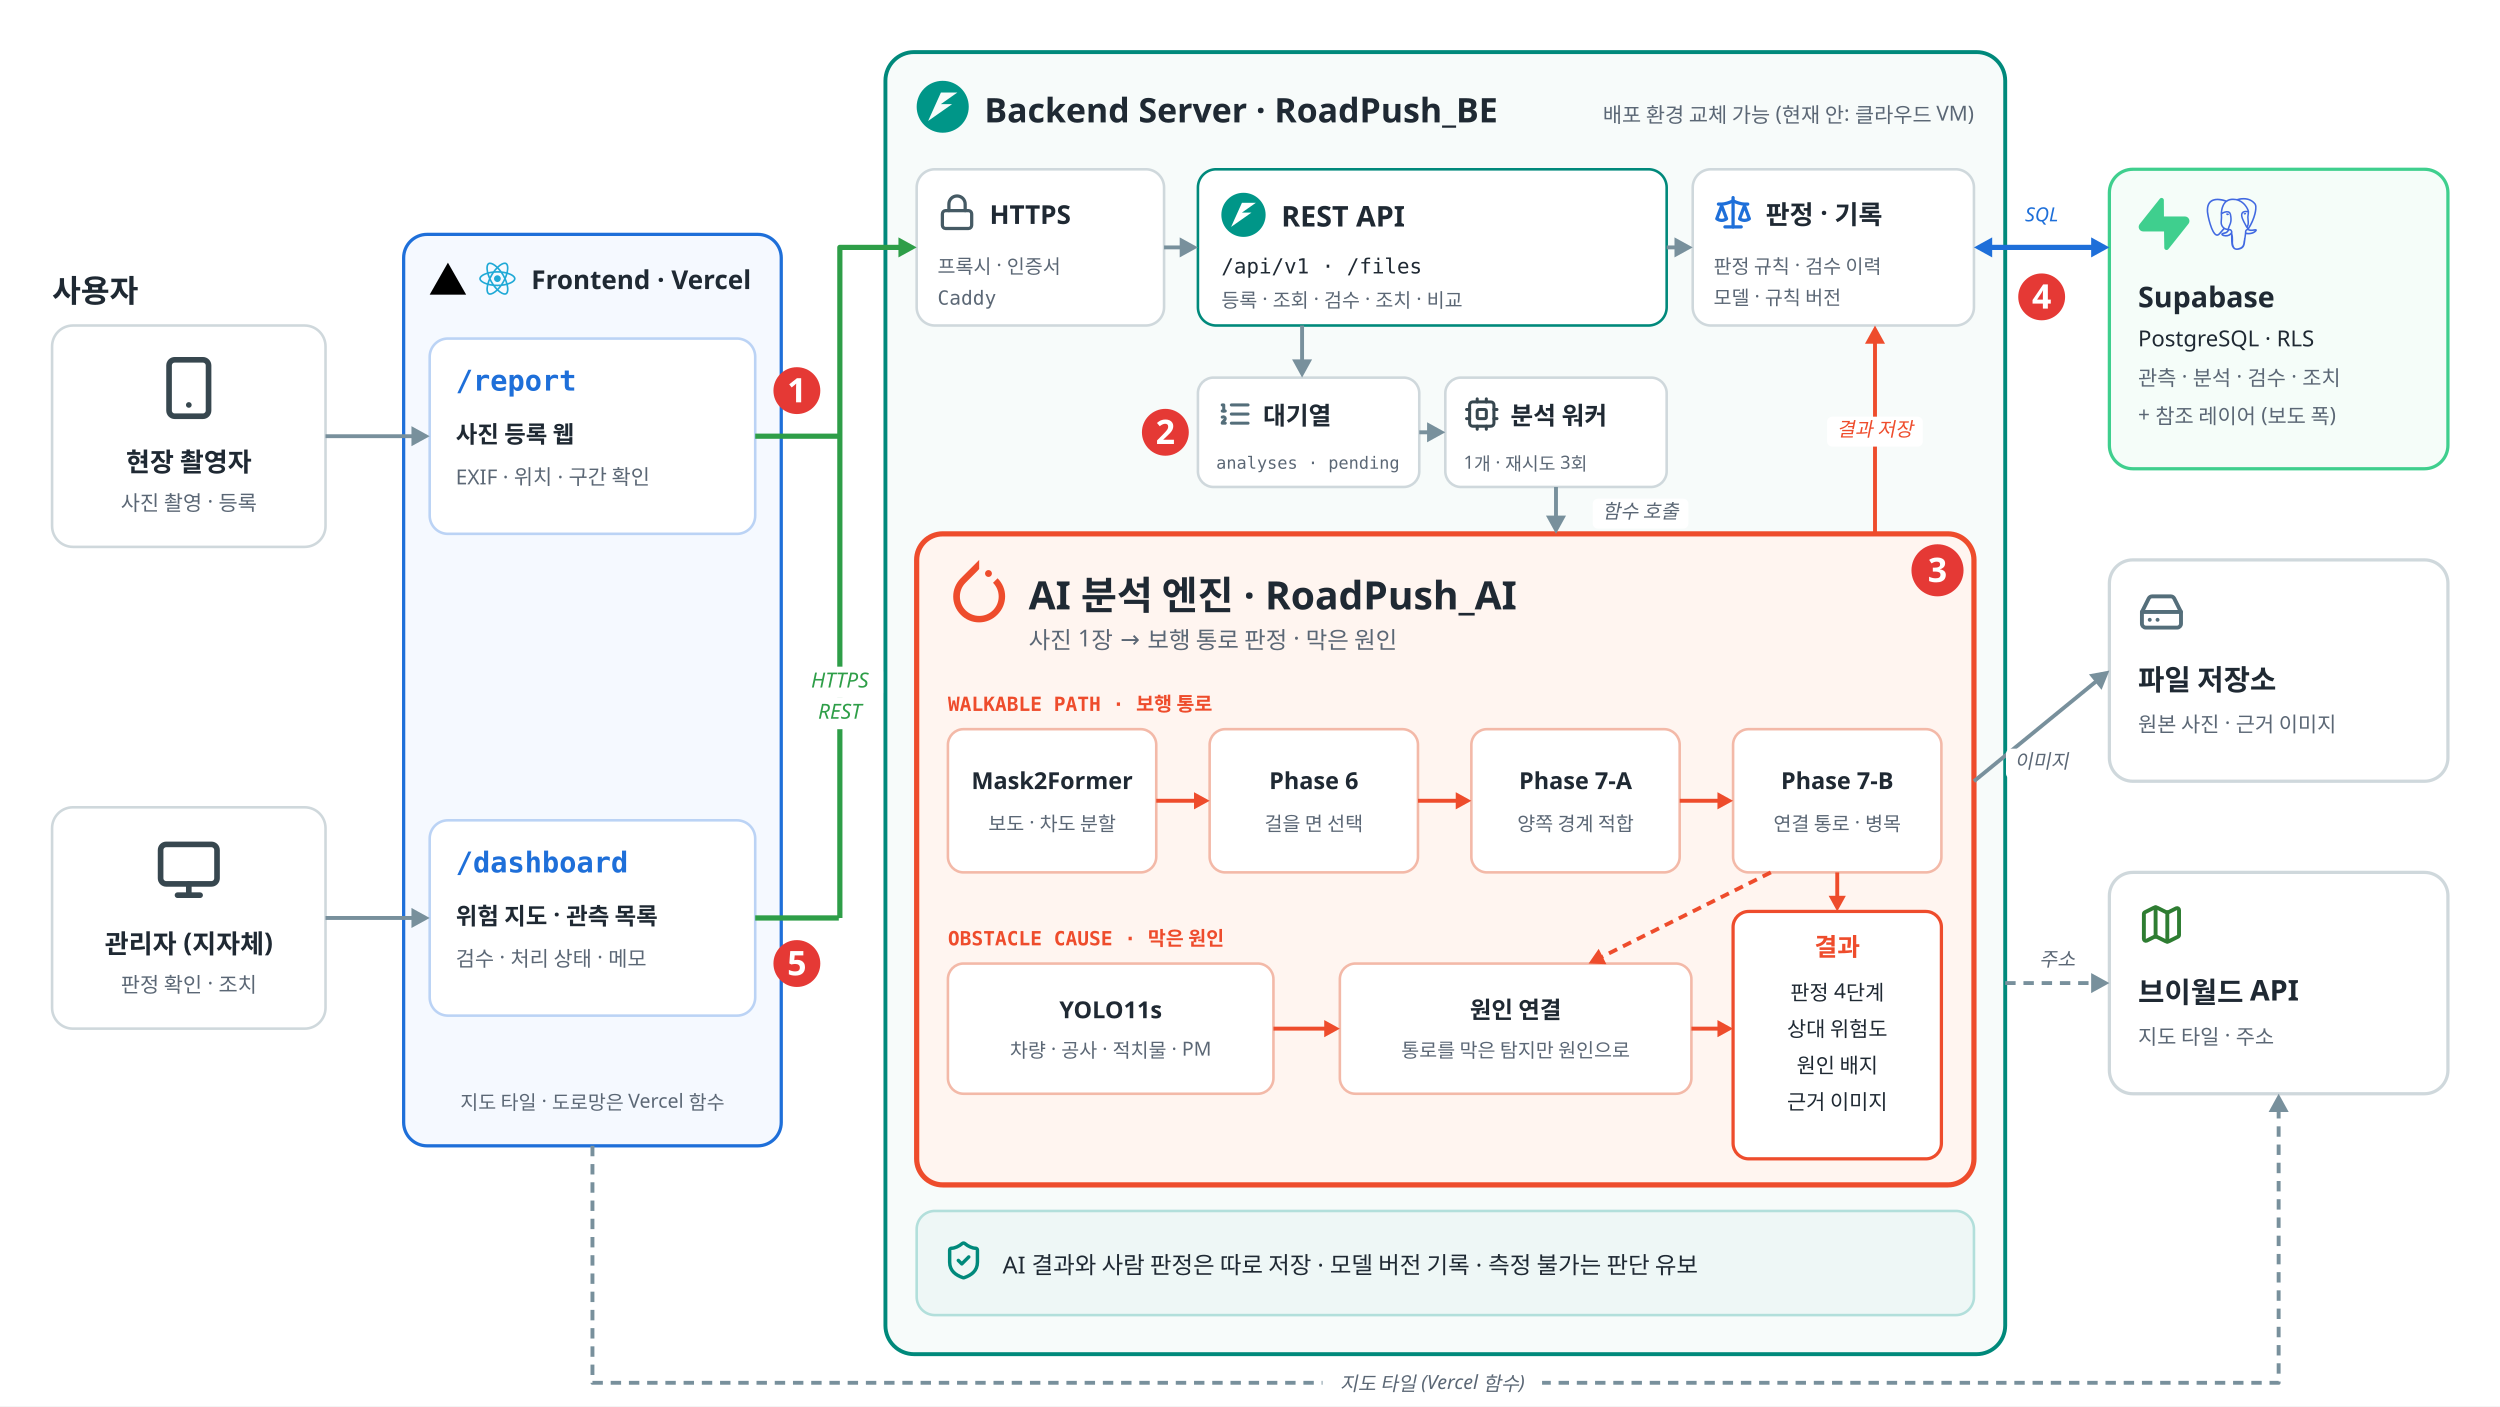
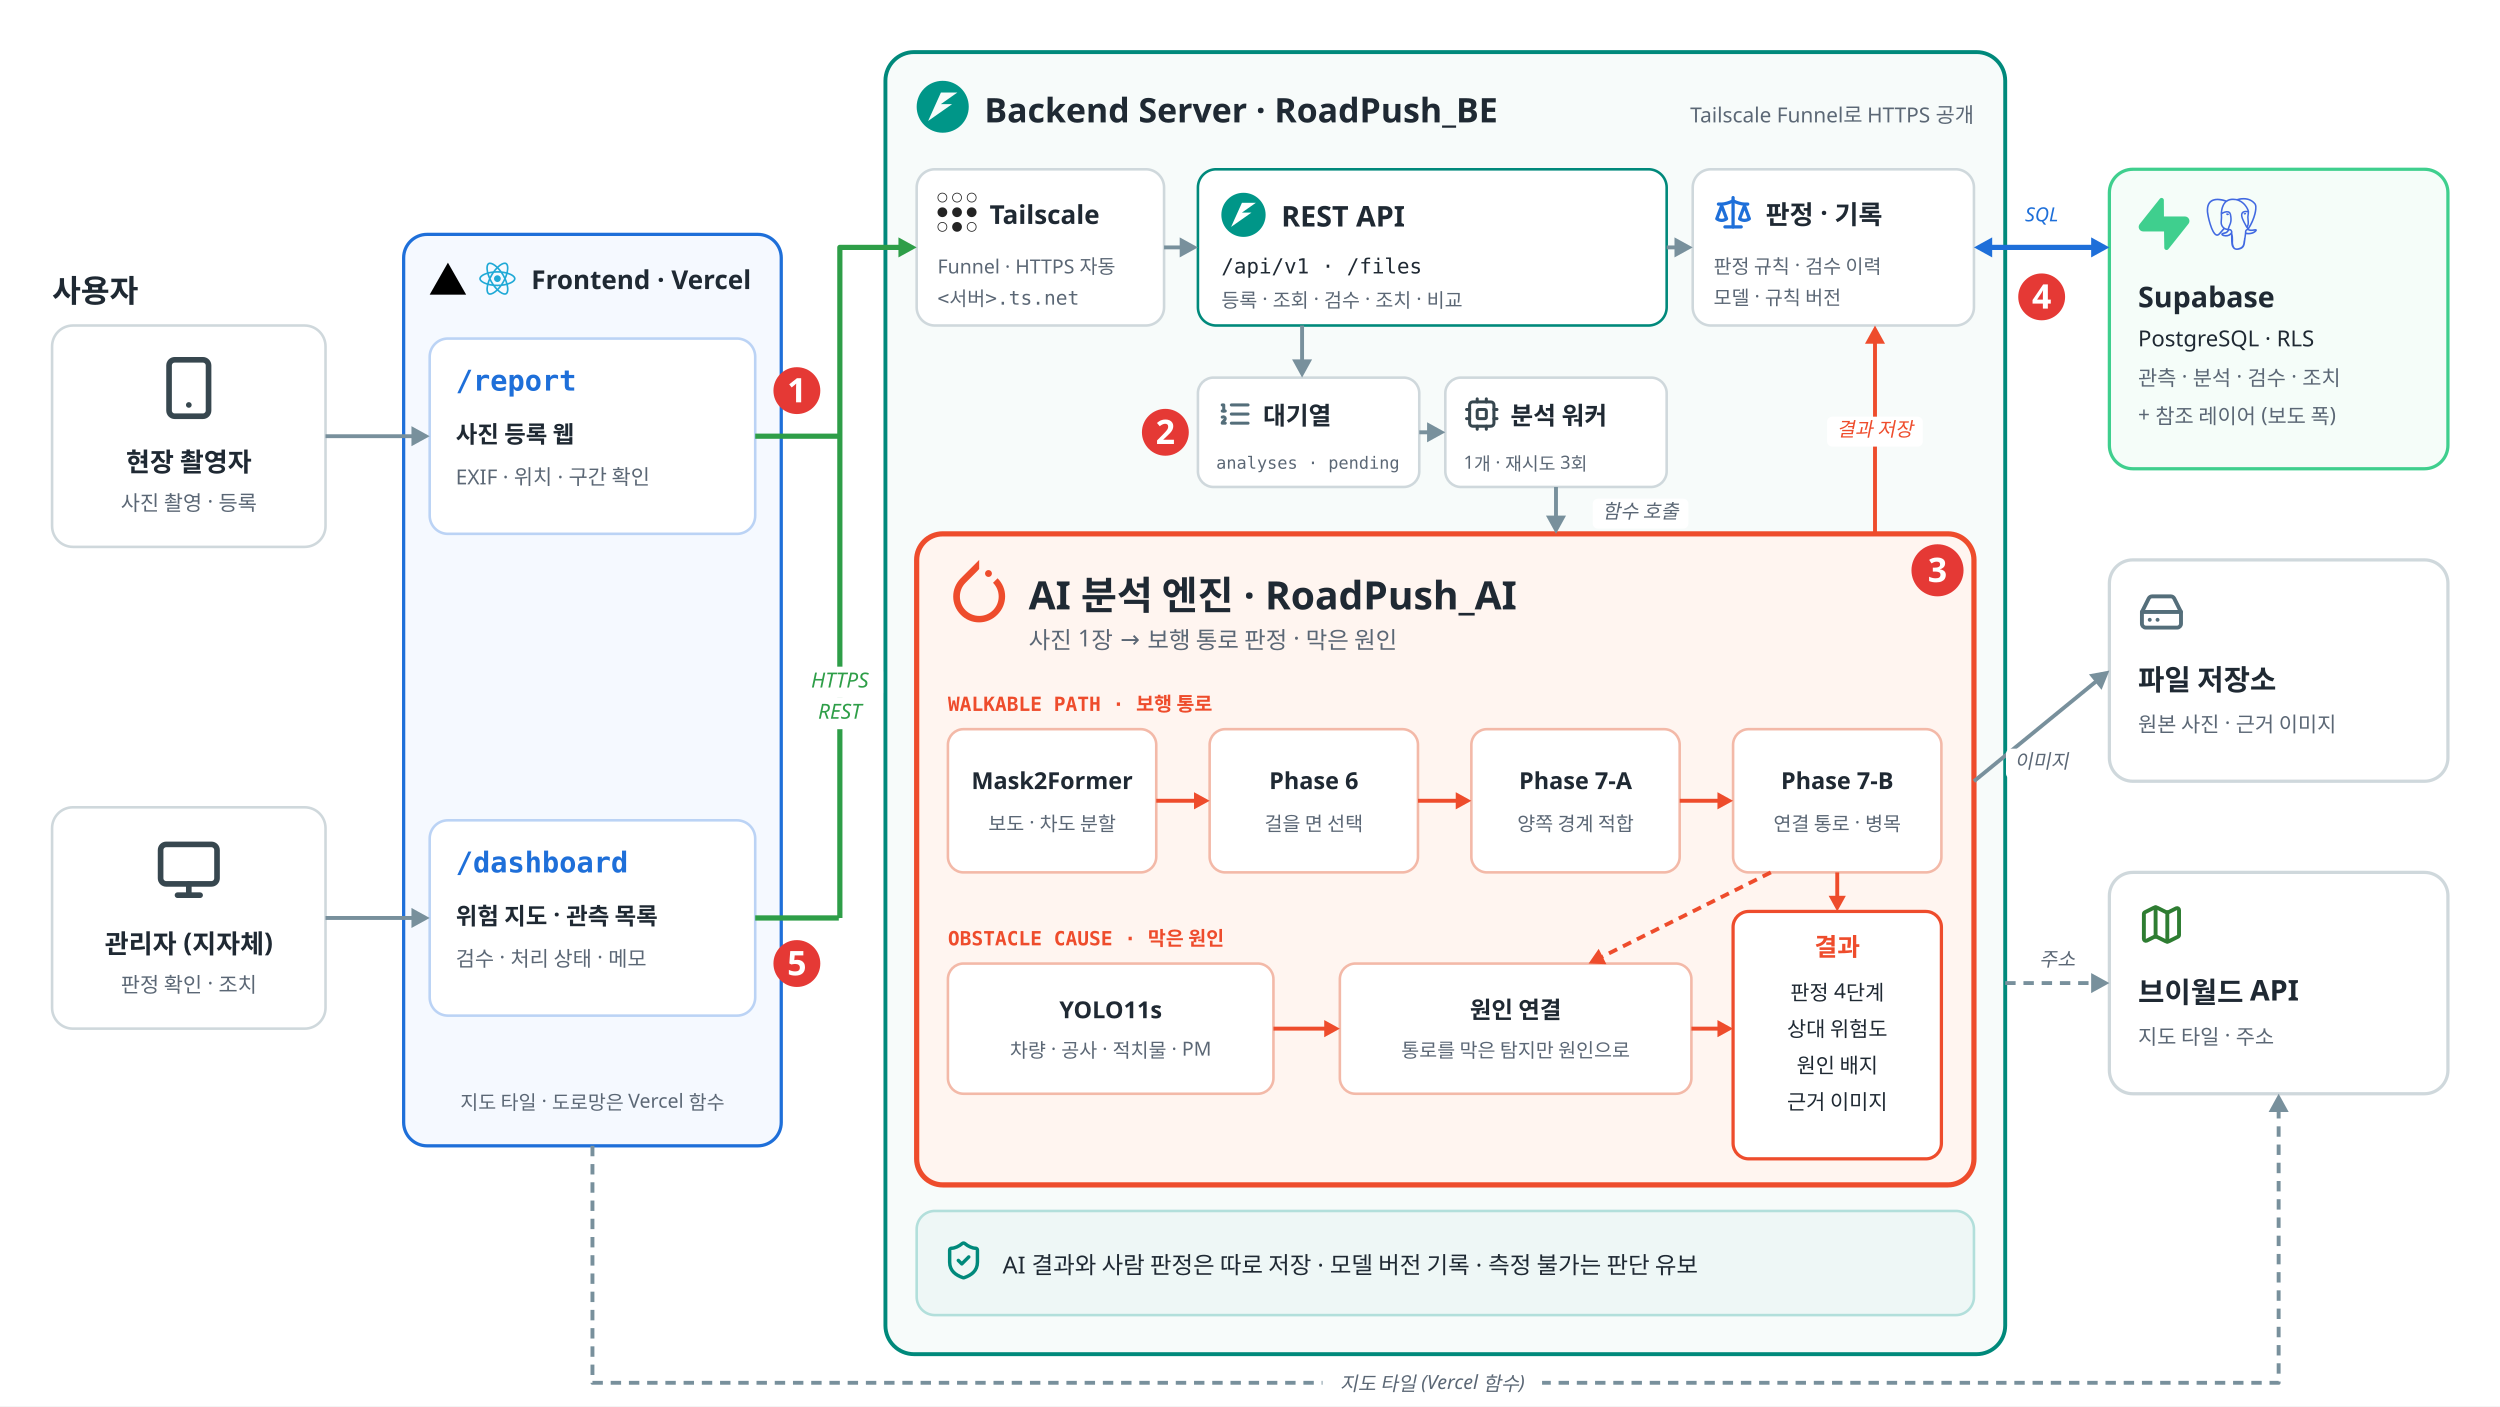
<svg xmlns="http://www.w3.org/2000/svg" width="1920" height="1080" viewBox="0 0 1920 1080">
  <rect x="0" y="0" width="1920" height="1080" fill="#FFFFFF" />
  <text x="40" y="232" font-family="'Noto Sans KR','Malgun Gothic','Apple SD Gothic Neo',sans-serif" font-size="24" font-weight="700" fill="#1F2933" text-anchor="start">사용자</text>
  <rect x="40" y="250" width="210" height="170" rx="16" fill="#FFFFFF" stroke="#CFD8DC" stroke-width="2" />
  <g transform="translate(119,272) scale(2.1667)" fill="none" stroke="#37474F" stroke-width="2" stroke-linecap="round" stroke-linejoin="round">
    <rect width="14" height="20" x="5" y="2" rx="2" ry="2" />
    <path d="M12 18h.01" />
  </g>
  <text x="145" y="362" font-family="'Noto Sans KR','Malgun Gothic','Apple SD Gothic Neo',sans-serif" font-size="20" font-weight="700" fill="#1F2933" text-anchor="middle">현장 촬영자</text>
  <text x="145" y="392" font-family="'Noto Sans KR','Malgun Gothic','Apple SD Gothic Neo',sans-serif" font-size="16" font-weight="400" fill="#5B6775" text-anchor="middle">사진 촬영 · 등록</text>
  <rect x="40" y="620" width="210" height="170" rx="16" fill="#FFFFFF" stroke="#CFD8DC" stroke-width="2" />
  <g transform="translate(119,642) scale(2.1667)" fill="none" stroke="#37474F" stroke-width="2" stroke-linecap="round" stroke-linejoin="round">
    <rect width="20" height="14" x="2" y="3" rx="2" />
    <line x1="8" x2="16" y1="21" y2="21" />
    <line x1="12" x2="12" y1="17" y2="21" />
  </g>
  <text x="145" y="732" font-family="'Noto Sans KR','Malgun Gothic','Apple SD Gothic Neo',sans-serif" font-size="20" font-weight="700" fill="#1F2933" text-anchor="middle">관리자 (지자체)</text>
  <text x="145" y="762" font-family="'Noto Sans KR','Malgun Gothic','Apple SD Gothic Neo',sans-serif" font-size="16" font-weight="400" fill="#5B6775" text-anchor="middle">판정 확인 · 조치</text>
  <rect x="310" y="180" width="290" height="700" rx="18" fill="#F5F9FF" stroke="#1E6FD9" stroke-width="2.5" />
  <g transform="translate(330,200) scale(1.1667)">
    <path d="M24 22.525H0l12-21.05 12 21.05z" fill="#000000" />
  </g>
  <g transform="translate(368,200) scale(1.1667)">
    <path d="M14.23 12.004a2.236 2.236 0 0 1-2.235 2.236 2.236 2.236 0 0 1-2.236-2.236 2.236 2.236 0 0 1 2.235-2.236 2.236 2.236 0 0 1 2.236 2.236zm2.648-10.69c-1.346 0-3.107.96-4.888 2.622-1.78-1.653-3.542-2.602-4.887-2.602-.41 0-.783.093-1.106.278-1.375.793-1.683 3.264-.973 6.365C1.98 8.917 0 10.42 0 12.004c0 1.59 1.99 3.097 5.043 4.03-.704 3.113-.39 5.588.988 6.38.32.187.69.275 1.102.275 1.345 0 3.107-.96 4.888-2.624 1.78 1.654 3.542 2.603 4.887 2.603.41 0 .783-.09 1.106-.275 1.374-.792 1.683-3.263.973-6.365C22.02 15.096 24 13.59 24 12.004c0-1.59-1.99-3.097-5.043-4.032.704-3.11.39-5.587-.988-6.38-.318-.184-.688-.277-1.092-.278zm-.005 1.09v.006c.225 0 .406.044.558.127.666.382.955 1.835.73 3.704-.054.46-.142.945-.25 1.44-.96-.236-2.006-.417-3.107-.534-.66-.905-1.345-1.727-2.035-2.447 1.592-1.48 3.087-2.292 4.105-2.295zm-9.77.02c1.012 0 2.514.808 4.11 2.28-.686.72-1.37 1.537-2.02 2.442-1.107.117-2.154.298-3.113.538-.112-.49-.195-.964-.254-1.42-.23-1.868.054-3.32.714-3.707.19-.09.4-.127.563-.132zm4.882 3.05c.455.468.91.992 1.36 1.564-.44-.02-.89-.034-1.345-.034-.46 0-.915.01-1.36.034.44-.572.895-1.096 1.345-1.565zM12 8.1c.74 0 1.477.034 2.202.093.406.582.802 1.203 1.183 1.86.372.64.71 1.29 1.018 1.946-.308.655-.646 1.31-1.013 1.95-.38.66-.773 1.288-1.18 1.87-.728.063-1.466.098-2.21.098-.74 0-1.477-.035-2.202-.093-.406-.582-.802-1.204-1.183-1.86-.372-.64-.71-1.29-1.018-1.946.303-.657.646-1.313 1.013-1.954.38-.66.773-1.286 1.18-1.868.728-.064 1.466-.098 2.21-.098zm-3.635.254c-.24.377-.48.763-.704 1.16-.225.39-.435.782-.635 1.174-.265-.656-.49-1.31-.676-1.947.64-.15 1.315-.283 2.015-.386zm7.26 0c.695.103 1.365.23 2.006.387-.18.632-.405 1.282-.66 1.933-.2-.39-.41-.783-.64-1.174-.225-.392-.465-.774-.705-1.146zm3.063.675c.484.15.944.317 1.375.498 1.732.74 2.852 1.708 2.852 2.476-.005.768-1.125 1.74-2.857 2.475-.42.18-.88.342-1.355.493-.28-.958-.646-1.956-1.1-2.98.45-1.017.81-2.01 1.085-2.964zm-13.395.004c.278.96.645 1.957 1.1 2.98-.45 1.017-.812 2.01-1.086 2.964-.484-.15-.944-.318-1.37-.5-1.732-.737-2.852-1.706-2.852-2.474 0-.768 1.12-1.742 2.852-2.476.42-.18.88-.342 1.356-.494zm11.678 4.28c.265.657.49 1.312.676 1.948-.64.157-1.316.29-2.016.39.24-.375.48-.762.705-1.158.225-.39.435-.788.636-1.18zm-9.945.02c.2.392.41.783.64 1.175.23.39.465.772.705 1.143-.695-.102-1.365-.23-2.006-.386.18-.63.406-1.282.66-1.933zM17.92 16.32c.112.493.2.968.254 1.423.23 1.868-.054 3.32-.714 3.708-.147.09-.338.128-.563.128-1.012 0-2.514-.807-4.11-2.28.686-.72 1.37-1.536 2.02-2.44 1.107-.118 2.154-.3 3.113-.54zm-11.83.01c.96.234 2.006.415 3.107.532.66.905 1.345 1.727 2.035 2.446-1.595 1.483-3.092 2.295-4.11 2.295-.22-.005-.406-.05-.553-.132-.666-.38-.955-1.834-.73-3.703.054-.46.142-.944.25-1.438zm4.56.64c.44.02.89.034 1.345.034.46 0 .915-.01 1.36-.034-.44.572-.895 1.095-1.345 1.565-.455-.47-.91-.993-1.36-1.565z" fill="#1FA9D6" />
  </g>
  <text x="408" y="222" font-family="'Noto Sans KR','Malgun Gothic','Apple SD Gothic Neo',sans-serif" font-size="20" font-weight="700" fill="#1F2933" text-anchor="start">Frontend · Vercel</text>
  <rect x="330" y="260" width="250" height="150" rx="14" fill="#FFFFFF" stroke="#BBD3F5" stroke-width="2" />
  <text x="350" y="300" font-family="'JetBrains Mono','D2Coding','Consolas',monospace" font-size="22" font-weight="700" fill="#1E6FD9" text-anchor="start">/report</text>
  <text x="350" y="340" font-family="'Noto Sans KR','Malgun Gothic','Apple SD Gothic Neo',sans-serif" font-size="18" font-weight="600" fill="#1F2933" text-anchor="start">사진 등록 웹</text>
  <text x="350" y="372" font-family="'Noto Sans KR','Malgun Gothic','Apple SD Gothic Neo',sans-serif" font-size="16" font-weight="400" fill="#5B6775" text-anchor="start">EXIF · 위치 · 구간 확인</text>
  <rect x="330" y="630" width="250" height="150" rx="14" fill="#FFFFFF" stroke="#BBD3F5" stroke-width="2" />
  <text x="350" y="670" font-family="'JetBrains Mono','D2Coding','Consolas',monospace" font-size="22" font-weight="700" fill="#1E6FD9" text-anchor="start">/dashboard</text>
  <text x="350" y="710" font-family="'Noto Sans KR','Malgun Gothic','Apple SD Gothic Neo',sans-serif" font-size="18" font-weight="600" fill="#1F2933" text-anchor="start">위험 지도 · 관측 목록</text>
  <text x="350" y="742" font-family="'Noto Sans KR','Malgun Gothic','Apple SD Gothic Neo',sans-serif" font-size="16" font-weight="400" fill="#5B6775" text-anchor="start">검수 · 처리 상태 · 메모</text>
  <text x="455" y="852" font-family="'Noto Sans KR','Malgun Gothic','Apple SD Gothic Neo',sans-serif" font-size="15" font-weight="400" fill="#5B6775" text-anchor="middle">지도 타일 · 도로망은 Vercel 함수</text>
  <path d="M250.0,335.0 L318.8,335.0" fill="none" stroke="#78909C" stroke-width="3" stroke-linejoin="round" />
  <polygon points="330.0,335.0 316.0,342.7 316.0,327.3" fill="#78909C" />
  <path d="M250.0,705.0 L318.8,705.0" fill="none" stroke="#78909C" stroke-width="3" stroke-linejoin="round" />
  <polygon points="330.0,705.0 316.0,712.7 316.0,697.3" fill="#78909C" />
  <rect x="680" y="40" width="860" height="1000" rx="22" fill="#F7FBFA" stroke="#00897B" stroke-width="3" />
  <g transform="translate(704,62) scale(1.6667)">
    <path d="M12 .039C5.373.038 0 5.393 0 11.999c-.001 6.607 5.372 11.963 12 11.963 6.628 0 12.001-5.356 12-11.963-0-6.606-5.373-11.96-12-11.96m-.829 5.415h7.55l-7.58 5.328h5.183L5.279 18.544q2.947-6.544 5.892-13.09" fill="#009688" />
  </g>
  <text x="756" y="94" font-family="'Noto Sans KR','Malgun Gothic','Apple SD Gothic Neo',sans-serif" font-size="26" font-weight="700" fill="#1F2933" text-anchor="start">Backend Server · RoadPush_BE</text>
-   <text x="1516" y="94" font-family="'Noto Sans KR','Malgun Gothic','Apple SD Gothic Neo',sans-serif" font-size="16" font-weight="500" fill="#5B6775" text-anchor="end">배포 환경 교체 가능 (현재 안: 클라우드 VM)</text>
+   <text x="1516" y="94" font-family="'Noto Sans KR','Malgun Gothic','Apple SD Gothic Neo',sans-serif" font-size="16" font-weight="500" fill="#5B6775" text-anchor="end">Tailscale Funnel로 HTTPS 공개</text>
  <rect x="704" y="130" width="190" height="120" rx="14" fill="#FFFFFF" stroke="#CFD8DC" stroke-width="2" />
-   <g transform="translate(720,148) scale(1.25)" fill="none" stroke="#455A64" stroke-width="2" stroke-linecap="round" stroke-linejoin="round">
-     <rect width="18" height="11" x="3" y="11" rx="2" ry="2" />
-     <path d="M7 11V7a5 5 0 0 1 10 0v4" />
-   </g>
-   <text x="760" y="172" font-family="'Noto Sans KR','Malgun Gothic','Apple SD Gothic Neo',sans-serif" font-size="20" font-weight="700" fill="#1F2933" text-anchor="start">HTTPS</text>
-   <text x="720" y="210" font-family="'Noto Sans KR','Malgun Gothic','Apple SD Gothic Neo',sans-serif" font-size="15" font-weight="400" fill="#5B6775" text-anchor="start">프록시 · 인증서</text>
-   <text x="720" y="234" font-family="'JetBrains Mono','D2Coding','Consolas',monospace" font-size="15" font-weight="500" fill="#5B6775" text-anchor="start">Caddy</text>
+   <g transform="translate(720,148) scale(1.25)">
+     <path d="M24 12a3 3 0 1 1-6 0 3 3 0 0 1 6 0zm-9 9a3 3 0 1 1-6 0 3 3 0 0 1 6 0zm0-9a3 3 0 1 1-6 0 3 3 0 0 1 6 0zm6-6a3 3 0 1 1 0-6 3 3 0 0 1 0 6zm0-.5a2.5 2.5 0 1 0 0-5 2.5 2.5 0 0 0 0 5zM3 24a3 3 0 1 1 0-6 3 3 0 0 1 0 6zm0-.5a2.5 2.5 0 1 0 0-5 2.5 2.5 0 0 0 0 5zm18 .5a3 3 0 1 1 0-6 3 3 0 0 1 0 6zm0-.5a2.5 2.5 0 1 0 0-5 2.5 2.5 0 0 0 0 5zM6 12a3 3 0 1 1-6 0 3 3 0 0 1 6 0zm9-9a3 3 0 1 1-6 0 3 3 0 0 1 6 0zm-3 2.5a2.5 2.5 0 1 0 0-5 2.5 2.5 0 0 0 0 5zM6 3a3 3 0 1 1-6 0 3 3 0 0 1 6 0zM3 5.5a2.5 2.5 0 1 0 0-5 2.5 2.5 0 0 0 0 5z" fill="#242424" />
+   </g>
+   <text x="760" y="172" font-family="'Noto Sans KR','Malgun Gothic','Apple SD Gothic Neo',sans-serif" font-size="20" font-weight="700" fill="#1F2933" text-anchor="start">Tailscale</text>
+   <text x="720" y="210" font-family="'Noto Sans KR','Malgun Gothic','Apple SD Gothic Neo',sans-serif" font-size="15" font-weight="400" fill="#5B6775" text-anchor="start">Funnel · HTTPS 자동</text>
+   <text x="720" y="234" font-family="'JetBrains Mono','D2Coding','Consolas',monospace" font-size="15" font-weight="500" fill="#5B6775" text-anchor="start">&lt;서버&gt;.ts.net</text>
  <rect x="920" y="130" width="360" height="120" rx="14" fill="#FFFFFF" stroke="#00897B" stroke-width="2" />
  <g transform="translate(938,148) scale(1.4167)">
    <path d="M12 .039C5.373.038 0 5.393 0 11.999c-.001 6.607 5.372 11.963 12 11.963 6.628 0 12.001-5.356 12-11.963-0-6.606-5.373-11.96-12-11.96m-.829 5.415h7.55l-7.58 5.328h5.183L5.279 18.544q2.947-6.544 5.892-13.09" fill="#009688" />
  </g>
  <text x="984" y="174" font-family="'Noto Sans KR','Malgun Gothic','Apple SD Gothic Neo',sans-serif" font-size="22" font-weight="700" fill="#1F2933" text-anchor="start">REST API</text>
  <text x="938" y="210" font-family="'JetBrains Mono','D2Coding','Consolas',monospace" font-size="16" font-weight="500" fill="#1F2933" text-anchor="start">/api/v1 · /files</text>
  <text x="938" y="236" font-family="'Noto Sans KR','Malgun Gothic','Apple SD Gothic Neo',sans-serif" font-size="15" font-weight="400" fill="#5B6775" text-anchor="start">등록 · 조회 · 검수 · 조치 · 비교</text>
  <rect x="1300" y="130" width="216" height="120" rx="14" fill="#FFFFFF" stroke="#CFD8DC" stroke-width="2" />
  <g transform="translate(1316,148) scale(1.25)" fill="none" stroke="#1E6FD9" stroke-width="2" stroke-linecap="round" stroke-linejoin="round">
    <path d="m16 16 3-8 3 8c-.87.65-1.92 1-3 1s-2.13-.35-3-1Z" />
    <path d="m2 16 3-8 3 8c-.87.65-1.92 1-3 1s-2.13-.35-3-1Z" />
    <path d="M7 21h10" />
    <path d="M12 3v18" />
    <path d="M3 7h2c2 0 5-1 7-2 2 1 5 2 7 2h2" />
  </g>
  <text x="1356" y="172" font-family="'Noto Sans KR','Malgun Gothic','Apple SD Gothic Neo',sans-serif" font-size="20" font-weight="700" fill="#1F2933" text-anchor="start">판정 · 기록</text>
  <text x="1316" y="210" font-family="'Noto Sans KR','Malgun Gothic','Apple SD Gothic Neo',sans-serif" font-size="15" font-weight="400" fill="#5B6775" text-anchor="start">판정 규칙 · 검수 이력</text>
  <text x="1316" y="234" font-family="'Noto Sans KR','Malgun Gothic','Apple SD Gothic Neo',sans-serif" font-size="15" font-weight="400" fill="#5B6775" text-anchor="start">모델 · 규칙 버전</text>
  <path d="M894.0,190.0 L908.8,190.0" fill="none" stroke="#78909C" stroke-width="3" stroke-linejoin="round" />
  <polygon points="920.0,190.0 906.0,197.7 906.0,182.3" fill="#78909C" />
  <path d="M1280.0,190.0 L1288.8,190.0" fill="none" stroke="#78909C" stroke-width="3" stroke-linejoin="round" />
  <polygon points="1300.0,190.0 1286.0,197.7 1286.0,182.3" fill="#78909C" />
  <rect x="920" y="290" width="170" height="84" rx="12" fill="#FFFFFF" stroke="#CFD8DC" stroke-width="2" />
  <g transform="translate(934,304) scale(1.1667)" fill="none" stroke="#546E7A" stroke-width="2" stroke-linecap="round" stroke-linejoin="round">
    <path d="M10 12h11" />
    <path d="M10 18h11" />
    <path d="M10 6h11" />
    <path d="M4 10h2" />
    <path d="M4 6h1v4" />
    <path d="M6 18H4c0-1 2-2 2-3s-1-1.5-2-1" />
  </g>
  <text x="970" y="326" font-family="'Noto Sans KR','Malgun Gothic','Apple SD Gothic Neo',sans-serif" font-size="19" font-weight="700" fill="#1F2933" text-anchor="start">대기열</text>
  <text x="934" y="360" font-family="'JetBrains Mono','D2Coding','Consolas',monospace" font-size="13" font-weight="500" fill="#5B6775" text-anchor="start">analyses · pending</text>
  <rect x="1110" y="290" width="170" height="84" rx="12" fill="#FFFFFF" stroke="#CFD8DC" stroke-width="2" />
  <g transform="translate(1124,304) scale(1.1667)" fill="none" stroke="#37474F" stroke-width="2" stroke-linecap="round" stroke-linejoin="round">
    <rect width="16" height="16" x="4" y="4" rx="2" />
    <rect width="6" height="6" x="9" y="9" rx="1" />
    <path d="M15 2v2" />
    <path d="M15 20v2" />
    <path d="M2 15h2" />
    <path d="M2 9h2" />
    <path d="M20 15h2" />
    <path d="M20 9h2" />
    <path d="M9 2v2" />
    <path d="M9 20v2" />
  </g>
  <text x="1160" y="326" font-family="'Noto Sans KR','Malgun Gothic','Apple SD Gothic Neo',sans-serif" font-size="19" font-weight="700" fill="#1F2933" text-anchor="start">분석 워커</text>
  <text x="1124" y="360" font-family="'Noto Sans KR','Malgun Gothic','Apple SD Gothic Neo',sans-serif" font-size="14" font-weight="400" fill="#5B6775" text-anchor="start">1개 · 재시도 3회</text>
  <path d="M1000.0,250.0 L1000.0,278.8" fill="none" stroke="#78909C" stroke-width="3" stroke-linejoin="round" />
  <polygon points="1000.0,290.0 992.3,276.0 1007.7,276.0" fill="#78909C" />
  <path d="M1090.0,332.0 L1098.8,332.0" fill="none" stroke="#78909C" stroke-width="3" stroke-linejoin="round" />
  <polygon points="1110.0,332.0 1096.0,339.7 1096.0,324.3" fill="#78909C" />
  <rect x="704" y="410" width="812" height="500" rx="20" fill="#FFF5F0" stroke="#EE4C2C" stroke-width="4" />
  <g transform="translate(728,430) scale(2)">
    <path d="M12.005 0L4.952 7.053a9.865 9.865 0 000 14.022 9.866 9.866 0 0014.022 0c3.984-3.9 3.986-10.205.085-14.023l-1.744 1.743c2.904 2.905 2.904 7.634 0 10.538s-7.634 2.904-10.538 0-2.904-7.634 0-10.538l4.647-4.646.582-.665zm3.568 3.899a1.327 1.327 0 00-1.327 1.327 1.327 1.327 0 001.327 1.328A1.327 1.327 0 0016.9 5.226 1.327 1.327 0 0015.573 3.9z" fill="#EE4C2C" />
  </g>
  <text x="790" y="468" font-family="'Noto Sans KR','Malgun Gothic','Apple SD Gothic Neo',sans-serif" font-size="30" font-weight="700" fill="#1F2933" text-anchor="start">AI 분석 엔진 · RoadPush_AI</text>
  <text x="790" y="498" font-family="'Noto Sans KR','Malgun Gothic','Apple SD Gothic Neo',sans-serif" font-size="18" font-weight="500" fill="#5B6775" text-anchor="start">사진 1장 → 보행 통로 판정 · 막은 원인</text>
  <text x="728" y="546" font-family="'JetBrains Mono','D2Coding','Consolas',monospace" font-size="15" font-weight="700" fill="#EE4C2C" text-anchor="start">WALKABLE PATH · 보행 통로</text>
  <rect x="728" y="560" width="160" height="110" rx="12" fill="#FFFFFF" stroke="#F3B9A8" stroke-width="2" />
  <text x="808" y="606" font-family="'Noto Sans KR','Malgun Gothic','Apple SD Gothic Neo',sans-serif" font-size="18" font-weight="700" fill="#1F2933" text-anchor="middle">Mask2Former</text>
  <text x="808" y="638" font-family="'Noto Sans KR','Malgun Gothic','Apple SD Gothic Neo',sans-serif" font-size="15" font-weight="400" fill="#5B6775" text-anchor="middle">보도 · 차도 분할</text>
  <rect x="929" y="560" width="160" height="110" rx="12" fill="#FFFFFF" stroke="#F3B9A8" stroke-width="2" />
  <text x="1009" y="606" font-family="'Noto Sans KR','Malgun Gothic','Apple SD Gothic Neo',sans-serif" font-size="18" font-weight="700" fill="#1F2933" text-anchor="middle">Phase 6</text>
  <text x="1009" y="638" font-family="'Noto Sans KR','Malgun Gothic','Apple SD Gothic Neo',sans-serif" font-size="15" font-weight="400" fill="#5B6775" text-anchor="middle">걸을 면 선택</text>
  <path d="M888.0,615.0 L919.4,615.0" fill="none" stroke="#EE4C2C" stroke-width="3" stroke-linejoin="round" />
  <polygon points="929.0,615.0 917.0,621.6 917.0,608.4" fill="#EE4C2C" />
  <rect x="1130" y="560" width="160" height="110" rx="12" fill="#FFFFFF" stroke="#F3B9A8" stroke-width="2" />
  <text x="1210" y="606" font-family="'Noto Sans KR','Malgun Gothic','Apple SD Gothic Neo',sans-serif" font-size="18" font-weight="700" fill="#1F2933" text-anchor="middle">Phase 7-A</text>
  <text x="1210" y="638" font-family="'Noto Sans KR','Malgun Gothic','Apple SD Gothic Neo',sans-serif" font-size="15" font-weight="400" fill="#5B6775" text-anchor="middle">양쪽 경계 적합</text>
  <path d="M1089.0,615.0 L1120.4,615.0" fill="none" stroke="#EE4C2C" stroke-width="3" stroke-linejoin="round" />
  <polygon points="1130.0,615.0 1118.0,621.6 1118.0,608.4" fill="#EE4C2C" />
  <rect x="1331" y="560" width="160" height="110" rx="12" fill="#FFFFFF" stroke="#F3B9A8" stroke-width="2" />
  <text x="1411" y="606" font-family="'Noto Sans KR','Malgun Gothic','Apple SD Gothic Neo',sans-serif" font-size="18" font-weight="700" fill="#1F2933" text-anchor="middle">Phase 7-B</text>
  <text x="1411" y="638" font-family="'Noto Sans KR','Malgun Gothic','Apple SD Gothic Neo',sans-serif" font-size="15" font-weight="400" fill="#5B6775" text-anchor="middle">연결 통로 · 병목</text>
  <path d="M1290.0,615.0 L1321.4,615.0" fill="none" stroke="#EE4C2C" stroke-width="3" stroke-linejoin="round" />
  <polygon points="1331.0,615.0 1319.0,621.6 1319.0,608.4" fill="#EE4C2C" />
  <text x="728" y="726" font-family="'JetBrains Mono','D2Coding','Consolas',monospace" font-size="15" font-weight="700" fill="#EE4C2C" text-anchor="start">OBSTACLE CAUSE · 막은 원인</text>
  <rect x="728" y="740" width="250" height="100" rx="12" fill="#FFFFFF" stroke="#F3B9A8" stroke-width="2" />
  <text x="853" y="782" font-family="'Noto Sans KR','Malgun Gothic','Apple SD Gothic Neo',sans-serif" font-size="18" font-weight="700" fill="#1F2933" text-anchor="middle">YOLO11s</text>
  <text x="853" y="812" font-family="'Noto Sans KR','Malgun Gothic','Apple SD Gothic Neo',sans-serif" font-size="15" font-weight="400" fill="#5B6775" text-anchor="middle">차량 · 공사 · 적치물 · PM</text>
  <rect x="1029" y="740" width="270" height="100" rx="12" fill="#FFFFFF" stroke="#F3B9A8" stroke-width="2" />
  <text x="1164" y="782" font-family="'Noto Sans KR','Malgun Gothic','Apple SD Gothic Neo',sans-serif" font-size="18" font-weight="700" fill="#1F2933" text-anchor="middle">원인 연결</text>
  <text x="1164" y="812" font-family="'Noto Sans KR','Malgun Gothic','Apple SD Gothic Neo',sans-serif" font-size="15" font-weight="400" fill="#5B6775" text-anchor="middle">통로를 막은 탐지만 원인으로</text>
  <path d="M978.0,790.0 L1019.4,790.0" fill="none" stroke="#EE4C2C" stroke-width="3" stroke-linejoin="round" />
  <polygon points="1029.0,790.0 1017.0,796.6 1017.0,783.4" fill="#EE4C2C" />
  <path d="M1360.0,670.0 L1228.6,735.7" fill="none" stroke="#EE4C2C" stroke-width="3" stroke-linejoin="round" stroke-dasharray="7 5" />
  <polygon points="1220.0,740.0 1227.8,728.7 1233.7,740.5" fill="#EE4C2C" />
  <rect x="1331" y="700" width="160" height="190" rx="12" fill="#FFFFFF" stroke="#EE4C2C" stroke-width="2.5" />
  <text x="1411" y="734" font-family="'Noto Sans KR','Malgun Gothic','Apple SD Gothic Neo',sans-serif" font-size="19" font-weight="700" fill="#EE4C2C" text-anchor="middle">결과</text>
  <text x="1411" y="768" font-family="'Noto Sans KR','Malgun Gothic','Apple SD Gothic Neo',sans-serif" font-size="16" font-weight="500" fill="#1F2933" text-anchor="middle">판정 4단계</text>
  <text x="1411" y="796" font-family="'Noto Sans KR','Malgun Gothic','Apple SD Gothic Neo',sans-serif" font-size="16" font-weight="500" fill="#1F2933" text-anchor="middle">상대 위험도</text>
  <text x="1411" y="824" font-family="'Noto Sans KR','Malgun Gothic','Apple SD Gothic Neo',sans-serif" font-size="16" font-weight="500" fill="#1F2933" text-anchor="middle">원인 배지</text>
  <text x="1411" y="852" font-family="'Noto Sans KR','Malgun Gothic','Apple SD Gothic Neo',sans-serif" font-size="16" font-weight="500" fill="#1F2933" text-anchor="middle">근거 이미지</text>
  <path d="M1299.0,790.0 L1321.4,790.0" fill="none" stroke="#EE4C2C" stroke-width="3" stroke-linejoin="round" />
  <polygon points="1331.0,790.0 1319.0,796.6 1319.0,783.4" fill="#EE4C2C" />
  <path d="M1411.0,670.0 L1411.0,690.4" fill="none" stroke="#EE4C2C" stroke-width="3" stroke-linejoin="round" />
  <polygon points="1411.0,700.0 1404.4,688.0 1417.6,688.0" fill="#EE4C2C" />
  <path d="M1195.0,374.0 L1195.0,398.8" fill="none" stroke="#78909C" stroke-width="3" stroke-linejoin="round" />
  <polygon points="1195.0,410.0 1187.3,396.0 1202.7,396.0" fill="#78909C" />
  <rect x="1223.2" y="383.0" width="73.5" height="23" rx="4" fill="#FFFFFF" />
  <text x="1260" y="398" font-family="'Noto Sans KR','Malgun Gothic','Apple SD Gothic Neo',sans-serif" font-size="15" font-weight="500" fill="#5B6775" text-anchor="middle" font-style="italic">함수 호출</text>
  <path d="M1440.0,410.0 L1440.0,261.2" fill="none" stroke="#EE4C2C" stroke-width="3" stroke-linejoin="round" />
  <polygon points="1440.0,250.0 1447.7,264.0 1432.3,264.0" fill="#EE4C2C" />
  <rect x="1403.2" y="320.0" width="73.5" height="23" rx="4" fill="#FFFFFF" />
  <text x="1440" y="335" font-family="'Noto Sans KR','Malgun Gothic','Apple SD Gothic Neo',sans-serif" font-size="15" font-weight="500" fill="#EE4C2C" text-anchor="middle" font-style="italic">결과 저장</text>
  <rect x="704" y="930" width="812" height="80" rx="14" fill="#EEF7F6" stroke="#B2DFDB" stroke-width="2" />
  <g transform="translate(724,952) scale(1.3333)" fill="none" stroke="#00897B" stroke-width="2" stroke-linecap="round" stroke-linejoin="round">
    <path d="M20 13c0 5-3.5 7.5-7.66 8.95a1 1 0 0 1-.67-.01C7.5 20.5 4 18 4 13V6a1 1 0 0 1 1-1c2 0 4.5-1.2 6.24-2.72a1.17 1.17 0 0 1 1.52 0C14.51 3.81 17 5 19 5a1 1 0 0 1 1 1z" />
    <path d="m9 12 2 2 4-4" />
  </g>
  <text x="770" y="978" font-family="'Noto Sans KR','Malgun Gothic','Apple SD Gothic Neo',sans-serif" font-size="18" font-weight="500" fill="#1F2933" text-anchor="start">AI 결과와 사람 판정은 따로 저장 · 모델 버전 기록 · 측정 불가는 판단 유보</text>
  <rect x="1620" y="130" width="260" height="230" rx="18" fill="#F5FDF9" stroke="#3FCF8E" stroke-width="2.5" />
  <g transform="translate(1642,152) scale(1.6667)">
    <path d="M11.9 1.036c-.015-.986-1.26-1.41-1.874-.637L.764 12.05C-.33 13.427.65 15.455 2.409 15.455h9.579l.113 7.51c.014.985 1.259 1.408 1.873.636l9.262-11.653c1.093-1.375.113-3.403-1.645-3.403h-9.642z" fill="#3FCF8E" />
  </g>
  <g transform="translate(1694,152) scale(1.6667)">
    <path d="M23.559 14.723a.527.527 0 0 0-.056-.119c-.139-.263-.477-.342-1.007-.232-1.653.341-2.293.131-2.526-.019 1.342-2.048 2.445-4.522 3.041-6.83.271-1.051.798-3.524.122-4.732a1.564 1.564 0 0 0-.151-.235C21.693.909 19.801.025 17.51.001c-1.495-.016-2.771.346-3.116.479a9.449 9.449 0 0 0-.516-.082 8.044 8.044 0 0 0-1.311-.128c-1.182-.018-2.204.264-3.05.841-.857-.321-4.789-1.645-7.222.079C.936 2.153.309 3.873.43 6.304c.041.818.507 3.334 1.242 5.744.46 1.506.939 2.702 1.433 3.582.553.994 1.126 1.593 1.714 1.79.447.149 1.133.144 1.858-.728.801-.964 1.59-1.826 1.945-2.207.435.235.906.362 1.39.377a.057.057 0 0 0 0.0.004 11.031 11.031 0 0 0-.247.305c-.339.43-.409.52-1.5.744-.31.064-1.134.234-1.146.811-.003.122.033.231.092.327.227.423.922.61 1.015.633 1.335.334 2.504.092 3.371-.679-.017 2.231.077 4.417.345 5.087.221.553.762 1.905 2.469 1.904.251 0 .526-.029.83-.094 1.782-.382 2.556-1.17 2.855-2.906.15-.871.402-2.875.539-4.101.017-.07.036-.121.057-.136.001-.001.07-.047.427.031a.367.367 0 0 0 .044.007l.254.022.015.001c.847.038 1.911-.143 2.531-.431.644-.299 1.806-1.032 1.595-1.67zM2.371 11.877c-.744-2.436-1.178-4.885-1.212-5.572-.109-2.171.417-3.683 1.562-4.493 1.837-1.299 4.84-.541 6.108-.13-.003.003-.007.006-.01.009-2.024 2.044-1.976 5.536-1.971 5.75-0.0.082.007.199.016.359.035.587.1 1.68-.073 2.918-.161 1.15.194 2.276.973 3.089.081.084.165.163.252.237-.347.371-1.1 1.193-1.903 2.158-.568.682-.96.552-1.089.509-.392-.131-.813-.587-1.238-1.322-.48-.839-.964-2.032-1.415-3.513zm6.007 5.087c-.171-.043-.327-.113-.432-.177.089-.039.237-.09.483-.141 1.283-.264 1.482-.451 1.914-1.0.099-.126.212-.269.367-.443a.355.355 0 0 0 .074-.13c.171-.151.272-.11.437-.042.156.065.308.26.369.475.029.102.062.294-.045.444-.904 1.266-2.222 1.249-3.168 1.013zm2.094-3.988-.052.141c-.133.357-.257.688-.333 1.003-.667-.002-1.317-.287-1.81-.802-.628-.655-.913-1.566-.782-2.5.183-1.308.115-2.447.079-3.059-.005-.086-.009-.161-.012-.22.296-.262 1.666-.996 2.643-.772.446.102.718.406.831.928.585 2.704.077 3.831-.33 4.736-.084.187-.163.363-.231.545zm7.364 4.572c-.017.177-.036.376-.062.596l-.146.438a.355.355 0 0 0-.018.108c-.006.475-.054.649-.115.869-.063.229-.135.489-.179 1.058-.11 1.414-.878 2.227-2.417 2.557-1.516.325-1.784-.497-2.021-1.222a6.582 6.582 0 0 0-.077-.227c-.215-.586-.191-1.412-.157-2.555.017-.561-.025-1.901-.33-2.646.004-.293.011-.591.019-.892a.353.353 0 0 0-.015-.113 1.493 1.493 0 0 0-.044-.208c-.123-.428-.421-.787-.78-.935-.142-.059-.404-.167-.718-.087.067-.276.183-.588.309-.925l.053-.142c.059-.16.134-.326.213-.501.426-.948 1.011-2.245.377-5.177-.237-1.098-1.03-1.634-2.232-1.51-.721.075-1.38.365-1.709.532a5.672 5.672 0 0 0-.196.104c.092-1.106.439-3.174 1.736-4.482a4.031 4.031 0 0 1 .303-.276.353.353 0 0 0 .145-.064c.752-.571 1.694-.851 2.802-.833.409.007.802.034 1.174.081 1.939.354 3.244 1.447 4.036 2.383.814.962 1.255 1.931 1.431 2.454-1.323-.135-2.223.127-2.68.779-.993 1.419.543 4.173 1.281 5.496.135.243.252.452.289.541.24.583.551.971.779 1.255.07.087.137.171.189.245-.401.116-1.121.383-1.055 1.717-.012.156-.042.447-.083.815-.046.208-.07.46-.099.766zm.89-1.621c-.041-.832.269-.918.597-1.01a2.857 2.857 0 0 0 .135-.041 1.202 1.202 0 0 0 .134.103c.57.377 1.582.421 3.007.134-.202.177-.519.399-.953.601-.41.19-1.096.333-1.747.364-.72.034-1.086-.081-1.172-.151zm.57-9.271c-.006.351-.054.669-.105 1.002-.055.358-.112.727-.126 1.176-.014.437.04.891.093 1.33.107.887.216 1.8-.207 2.701a3.527 3.527 0 0 1-.188-.386c-.053-.128-.167-.333-.325-.616-.616-1.104-2.057-3.69-1.319-4.745.38-.543 1.341-.566 2.178-.463zm.228 7.014a12.376 12.376 0 0 0-.085-.107l-.035-.044c.726-1.2.584-2.386.458-3.438-.052-.432-.101-.84-.088-1.223.013-.406.067-.754.118-1.091.064-.415.129-.844.111-1.351.013-.053.019-.116.012-.19-.046-.485-.6-1.938-1.729-3.253-.608-.707-1.49-1.497-2.689-2.039.525-.107 1.233-.203 2.024-.186 2.051.046 3.675.814 4.824 2.282a.908.908 0 0 1 .067.1c.723 1.356-.276 6.275-2.987 10.54zm-8.817-6.116c-.025.179-.309.422-.621.422a.582.582 0 0 1-.081-.006c-.187-.026-.377-.144-.506-.316-.046-.06-.12-.178-.105-.284.005-.04.026-.099.092-.149.118-.089.352-.123.61-.087.316.044.643.194.611.419zm7.931-.411c.011.079-.049.201-.153.31-.068.072-.212.196-.408.223a.546.546 0 0 1-.075.005c-.293 0-.541-.234-.561-.372-.024-.176.264-.311.561-.352.297-.041.611.009.636.185z" fill="#4169E1" />
  </g>
  <text x="1642" y="236" font-family="'Noto Sans KR','Malgun Gothic','Apple SD Gothic Neo',sans-serif" font-size="22" font-weight="700" fill="#1F2933" text-anchor="start">Supabase</text>
  <text x="1642" y="266" font-family="'Noto Sans KR','Malgun Gothic','Apple SD Gothic Neo',sans-serif" font-size="17" font-weight="500" fill="#1F2933" text-anchor="start">PostgreSQL · RLS</text>
  <text x="1642" y="296" font-family="'Noto Sans KR','Malgun Gothic','Apple SD Gothic Neo',sans-serif" font-size="16" font-weight="400" fill="#5B6775" text-anchor="start">관측 · 분석 · 검수 · 조치</text>
  <text x="1642" y="324" font-family="'Noto Sans KR','Malgun Gothic','Apple SD Gothic Neo',sans-serif" font-size="16" font-weight="400" fill="#5B6775" text-anchor="start">+ 참조 레이어 (보도 폭)</text>
  <rect x="1620" y="430" width="260" height="170" rx="18" fill="#FFFFFF" stroke="#CFD8DC" stroke-width="2.5" />
  <g transform="translate(1642,452) scale(1.5)" fill="none" stroke="#546E7A" stroke-width="2" stroke-linecap="round" stroke-linejoin="round">
    <line x1="22" x2="2" y1="12" y2="12" />
    <path d="M5.45 5.11 2 12v6a2 2 0 0 0 2 2h16a2 2 0 0 0 2-2v-6l-3.45-6.89A2 2 0 0 0 16.76 4H7.24a2 2 0 0 0-1.79 1.11z" />
    <line x1="6" x2="6.01" y1="16" y2="16" />
    <line x1="10" x2="10.01" y1="16" y2="16" />
  </g>
  <text x="1642" y="530" font-family="'Noto Sans KR','Malgun Gothic','Apple SD Gothic Neo',sans-serif" font-size="22" font-weight="700" fill="#1F2933" text-anchor="start">파일 저장소</text>
  <text x="1642" y="562" font-family="'Noto Sans KR','Malgun Gothic','Apple SD Gothic Neo',sans-serif" font-size="16" font-weight="400" fill="#5B6775" text-anchor="start">원본 사진 · 근거 이미지</text>
  <rect x="1620" y="670" width="260" height="170" rx="18" fill="#FFFFFF" stroke="#CFD8DC" stroke-width="2.5" />
  <g transform="translate(1642,692) scale(1.5)" fill="none" stroke="#2E7D32" stroke-width="2" stroke-linecap="round" stroke-linejoin="round">
    <path d="M14.106 5.553a2 2 0 0 0 1.788 0l3.659-1.83A1 1 0 0 1 21 4.619v12.764a1 1 0 0 1-.553.894l-4.553 2.277a2 2 0 0 1-1.788 0l-4.212-2.106a2 2 0 0 0-1.788 0l-3.659 1.83A1 1 0 0 1 3 19.381V6.618a1 1 0 0 1 .553-.894l4.553-2.277a2 2 0 0 1 1.788 0z" />
    <path d="M15 5.764v15" />
    <path d="M9 3.236v15" />
  </g>
  <text x="1642" y="770" font-family="'Noto Sans KR','Malgun Gothic','Apple SD Gothic Neo',sans-serif" font-size="22" font-weight="700" fill="#1F2933" text-anchor="start">브이월드 API</text>
  <text x="1642" y="802" font-family="'Noto Sans KR','Malgun Gothic','Apple SD Gothic Neo',sans-serif" font-size="16" font-weight="400" fill="#5B6775" text-anchor="start">지도 타일 · 주소</text>
  <path d="M580.0,335.0 L644.2,335.0" fill="none" stroke="#2E9E48" stroke-width="4" stroke-linejoin="round" />
  <polygon points="645.0,335.0 644.0,335.6 644.0,334.4" fill="#2E9E48" />
  <path d="M580.0,705.0 L644.2,705.0" fill="none" stroke="#2E9E48" stroke-width="4" stroke-linejoin="round" />
  <polygon points="645.0,705.0 644.0,705.5 644.0,704.5" fill="#2E9E48" />
  <path d="M645.0,705.0 L645.0,190.0 L692.8,190.0" fill="none" stroke="#2E9E48" stroke-width="4" stroke-linejoin="round" />
  <polygon points="704.0,190.0 690.0,197.7 690.0,182.3" fill="#2E9E48" />
  <rect x="611.8" y="512.0" width="66.4" height="24" rx="4" fill="#FFFFFF" />
  <text x="645" y="528" font-family="'Noto Sans KR','Malgun Gothic','Apple SD Gothic Neo',sans-serif" font-size="16" font-weight="500" fill="#2E9E48" text-anchor="middle" font-style="italic">HTTPS</text>
  <rect x="617.2" y="536.0" width="55.5" height="24" rx="4" fill="#FFFFFF" />
  <text x="645" y="552" font-family="'Noto Sans KR','Malgun Gothic','Apple SD Gothic Neo',sans-serif" font-size="16" font-weight="500" fill="#2E9E48" text-anchor="middle" font-style="italic">REST</text>
  <path d="M1527.2,190.0 L1608.8,190.0" fill="none" stroke="#1E6FD9" stroke-width="4" stroke-linejoin="round" />
  <polygon points="1620.0,190.0 1606.0,197.7 1606.0,182.3" fill="#1E6FD9" />
  <polygon points="1516.0,190.0 1530.0,182.3 1530.0,197.7" fill="#1E6FD9" />
  <rect x="1546.7" y="155.0" width="42.6" height="23" rx="4" fill="#FFFFFF" />
  <text x="1568" y="170" font-family="'Noto Sans KR','Malgun Gothic','Apple SD Gothic Neo',sans-serif" font-size="15" font-weight="500" fill="#1E6FD9" text-anchor="middle" font-style="italic">SQL</text>
  <path d="M1516.0,600.0 L1611.3,522.1" fill="none" stroke="#78909C" stroke-width="3" stroke-linejoin="round" />
  <polygon points="1620.0,515.0 1614.0,529.8 1604.3,517.9" fill="#78909C" />
  <rect x="1540.6" y="575.0" width="54.8" height="23" rx="4" fill="#FFFFFF" />
  <text x="1568" y="590" font-family="'Noto Sans KR','Malgun Gothic','Apple SD Gothic Neo',sans-serif" font-size="15" font-weight="500" fill="#5B6775" text-anchor="middle" font-style="italic">이미지</text>
  <path d="M1540.0,755.0 L1608.8,755.0" fill="none" stroke="#78909C" stroke-width="3" stroke-linejoin="round" stroke-dasharray="8 6" />
  <polygon points="1620.0,755.0 1606.0,762.7 1606.0,747.3" fill="#78909C" />
  <rect x="1559.8" y="727.0" width="40.5" height="23" rx="4" fill="#FFFFFF" />
  <text x="1580" y="742" font-family="'Noto Sans KR','Malgun Gothic','Apple SD Gothic Neo',sans-serif" font-size="15" font-weight="500" fill="#5B6775" text-anchor="middle" font-style="italic">주소</text>
  <path d="M455.0,880.0 L455.0,1062.0 L1750.0,1062.0 L1750.0,851.2" fill="none" stroke="#78909C" stroke-width="3" stroke-linejoin="round" stroke-dasharray="8 6" />
  <polygon points="1750.0,840.0 1757.7,854.0 1742.3,854.0" fill="#78909C" />
  <rect x="1015.7" y="1053.0" width="168.6" height="23" rx="4" fill="#FFFFFF" />
  <text x="1100" y="1068" font-family="'Noto Sans KR','Malgun Gothic','Apple SD Gothic Neo',sans-serif" font-size="15" font-weight="500" fill="#5B6775" text-anchor="middle" font-style="italic">지도 타일 (Vercel 함수)</text>
  <circle cx="612" cy="300" r="18" fill="#E53935" />
  <text x="612" y="309" font-family="'Noto Sans KR','Malgun Gothic','Apple SD Gothic Neo',sans-serif" font-size="26" font-weight="700" fill="#FFFFFF" text-anchor="middle">1</text>
  <circle cx="895" cy="332" r="18" fill="#E53935" />
  <text x="895" y="341" font-family="'Noto Sans KR','Malgun Gothic','Apple SD Gothic Neo',sans-serif" font-size="26" font-weight="700" fill="#FFFFFF" text-anchor="middle">2</text>
  <circle cx="1488" cy="438" r="20" fill="#E53935" />
  <text x="1488" y="447" font-family="'Noto Sans KR','Malgun Gothic','Apple SD Gothic Neo',sans-serif" font-size="26" font-weight="700" fill="#FFFFFF" text-anchor="middle">3</text>
  <circle cx="1568" cy="228" r="18" fill="#E53935" />
  <text x="1568" y="237" font-family="'Noto Sans KR','Malgun Gothic','Apple SD Gothic Neo',sans-serif" font-size="26" font-weight="700" fill="#FFFFFF" text-anchor="middle">4</text>
  <circle cx="612" cy="740" r="18" fill="#E53935" />
  <text x="612" y="749" font-family="'Noto Sans KR','Malgun Gothic','Apple SD Gothic Neo',sans-serif" font-size="26" font-weight="700" fill="#FFFFFF" text-anchor="middle">5</text>
</svg>
